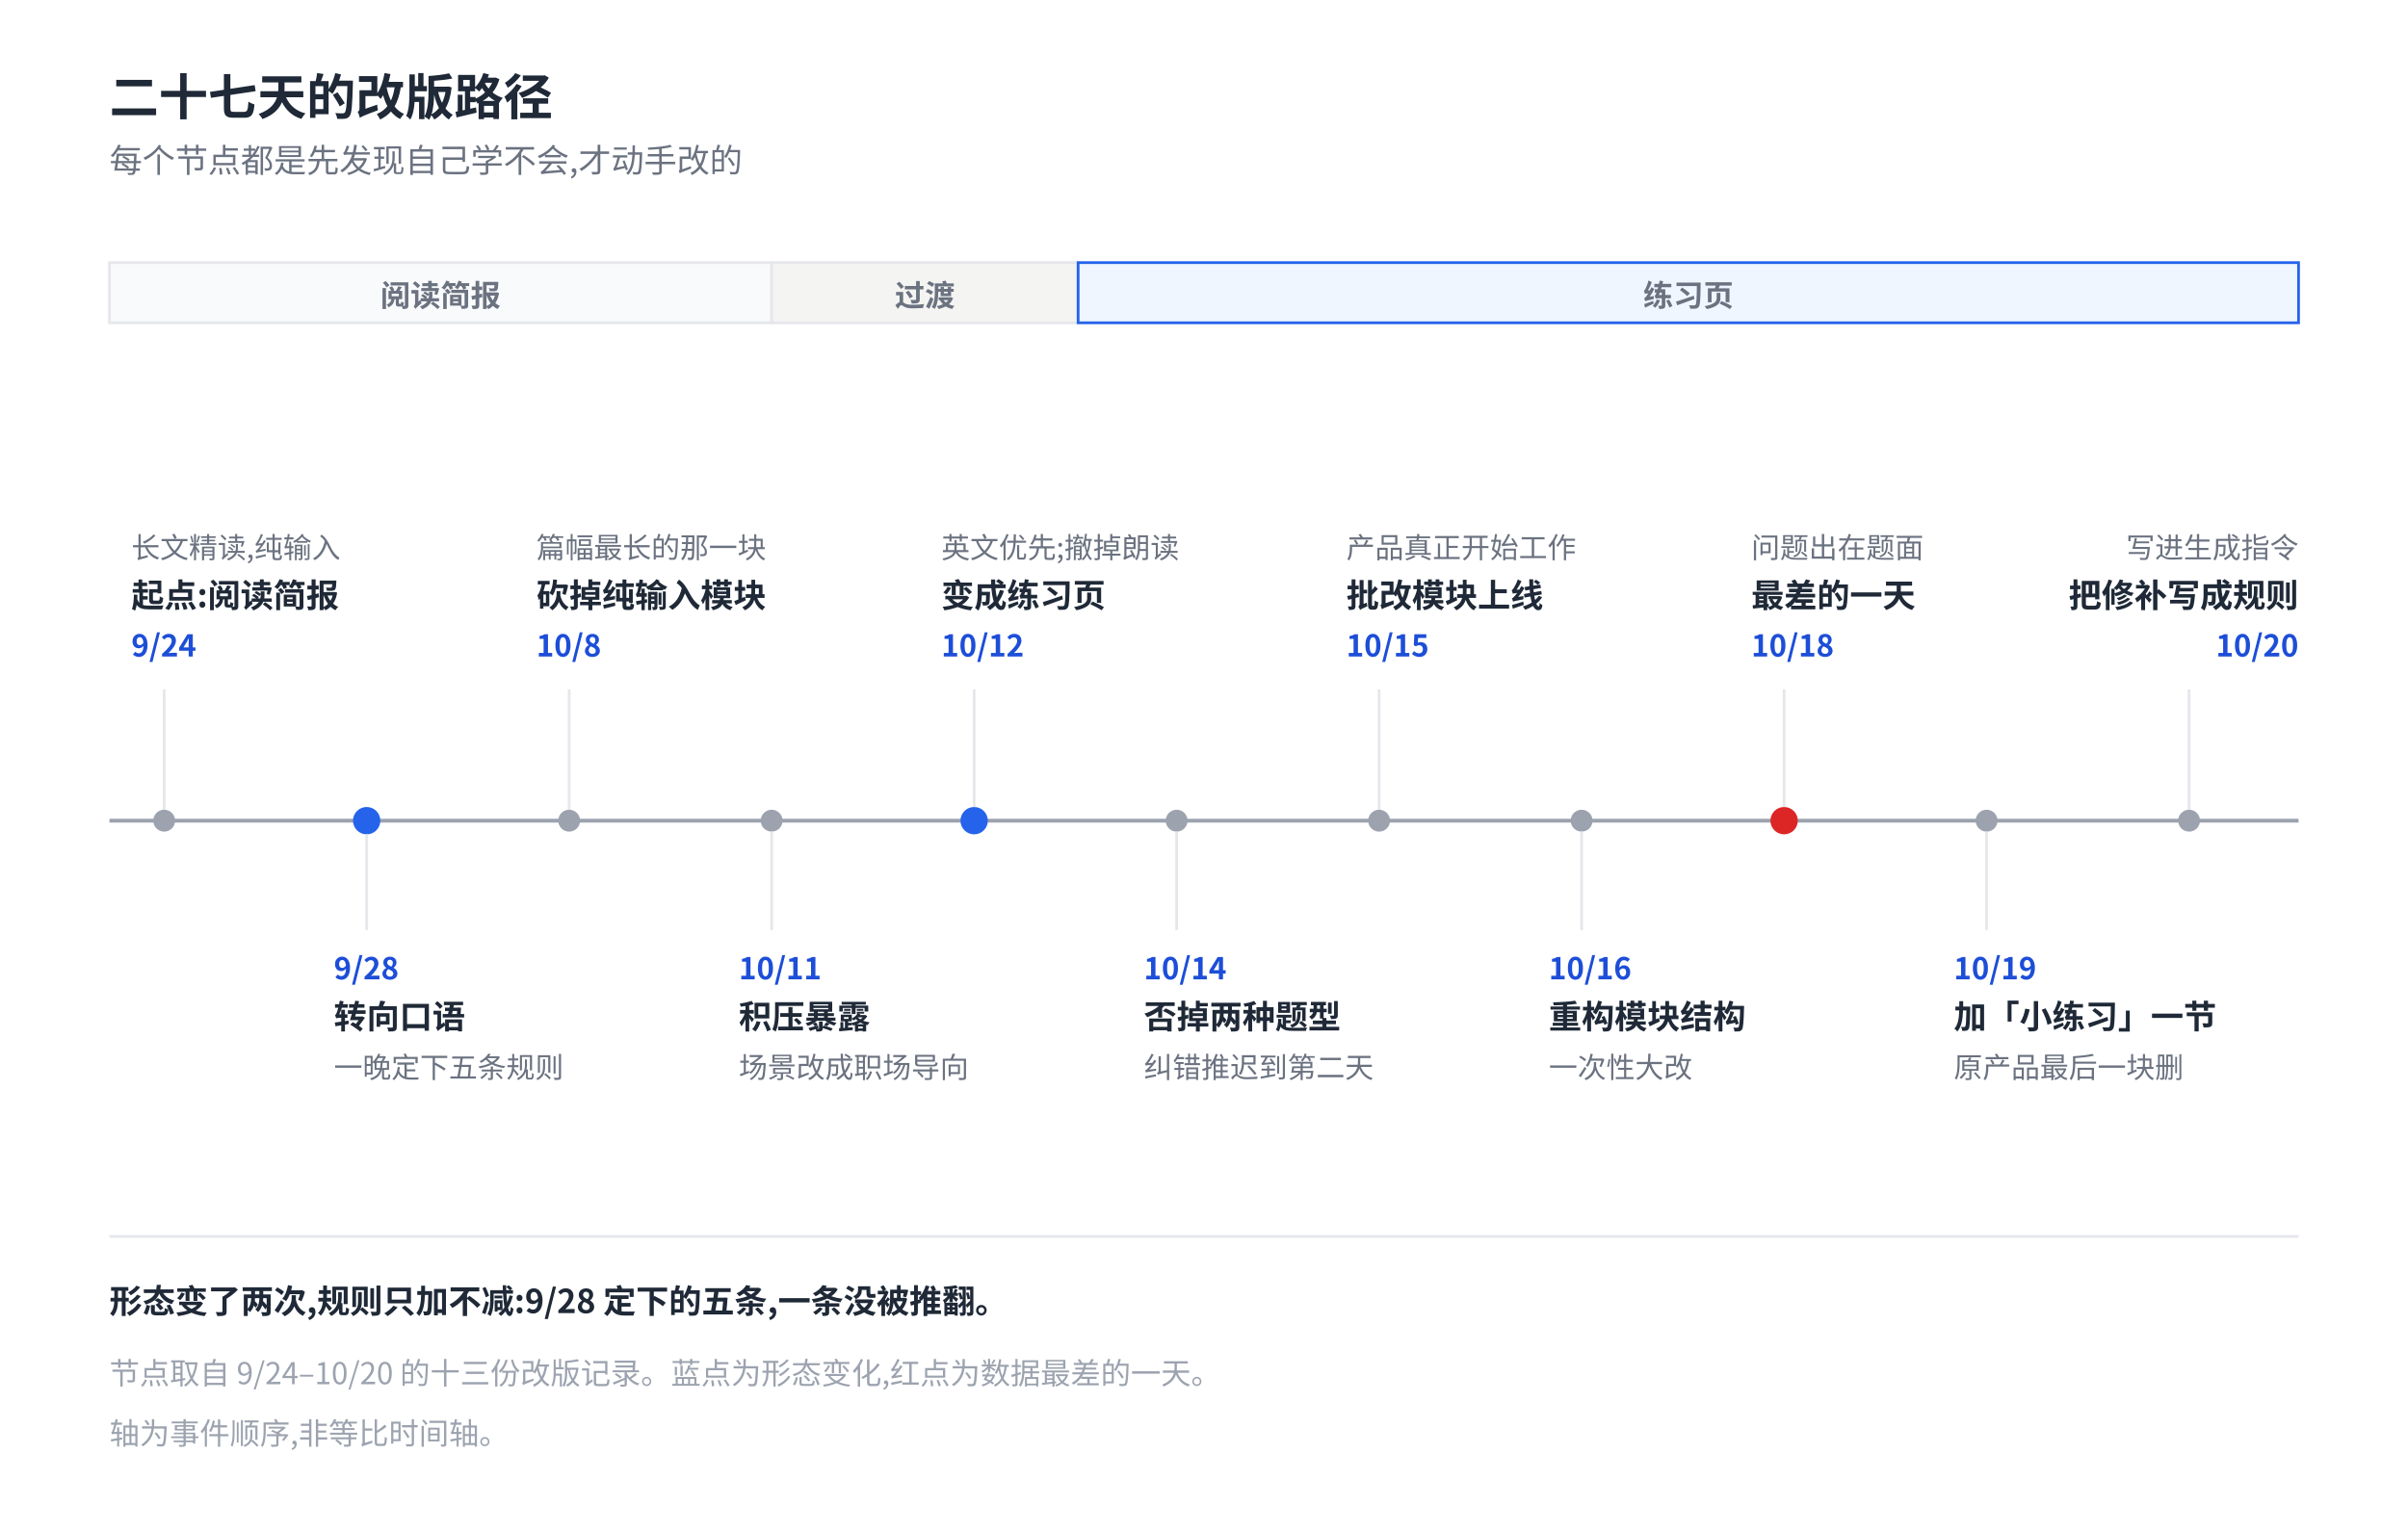
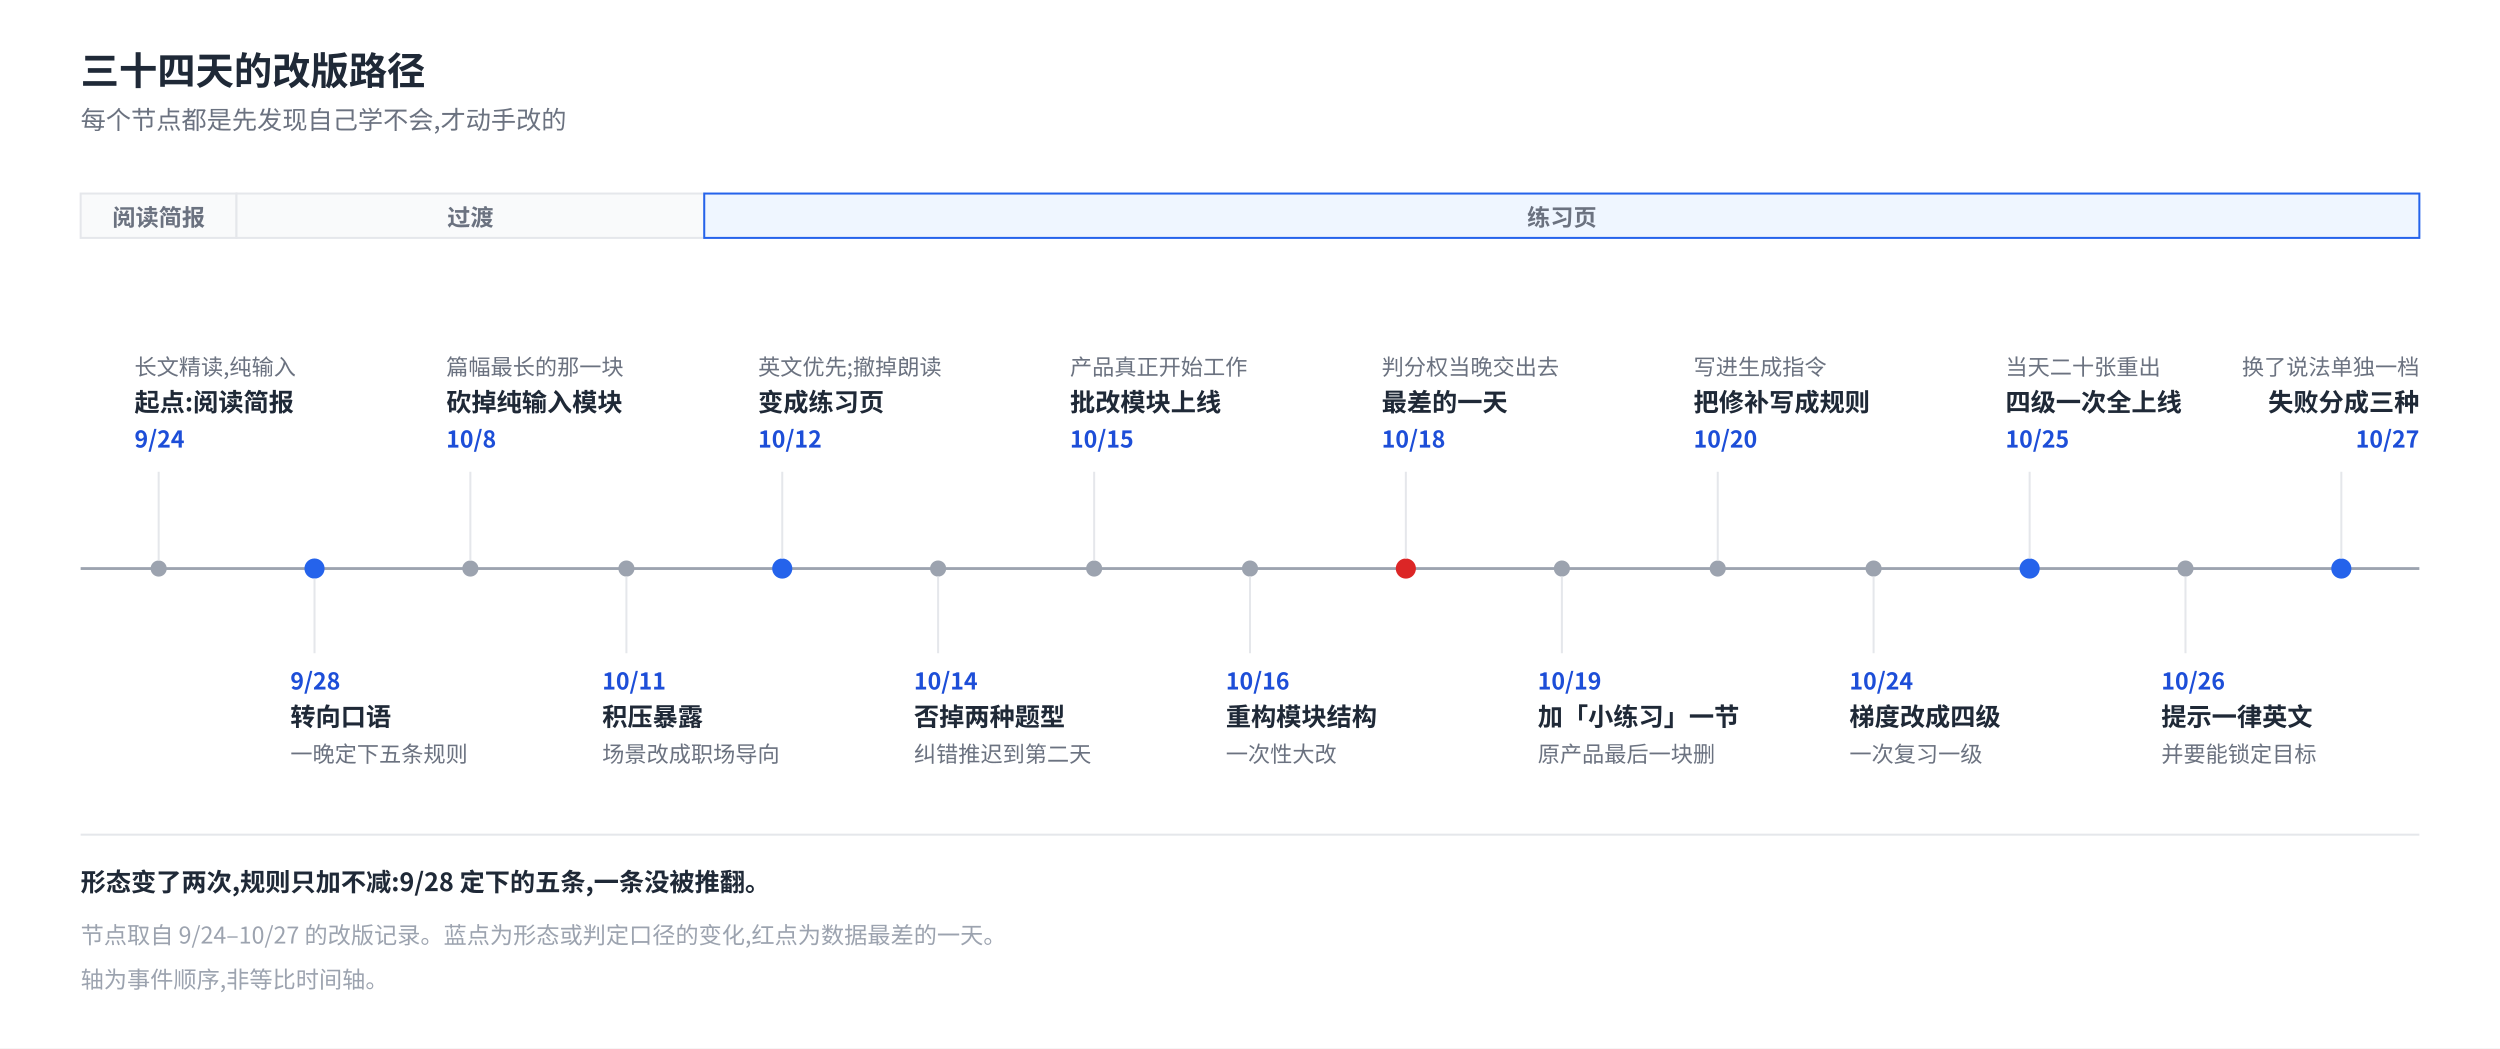
- <svg xmlns="http://www.w3.org/2000/svg" viewBox="0 0 880 560" font-family="PingFang SC, Noto Sans CJK SC, Microsoft YaHei, sans-serif">
+ <svg xmlns="http://www.w3.org/2000/svg" viewBox="0 0 1240 520" font-family="PingFang SC, Noto Sans CJK SC, Microsoft YaHei, sans-serif">
  <style>
-     .title{font-size:18px;font-weight:700;fill:#1f2937}
-     .sub{font-size:12px;fill:#6b7280}
-     .band{font-size:11px;font-weight:700;fill:#6b7280}
-     .dt{font-size:11px;font-weight:700;fill:#1d4ed8}
-     .nt{font-size:12px;font-weight:700;fill:#1f2937}
-     .nd{font-size:10.5px;fill:#6b7280}
-     .fs{font-size:11px;fill:#9ca3af}
-     .key{font-size:12px;font-weight:700;fill:#1f2937}
+     .title{font-size:19px;font-weight:700;fill:#1f2937}
+     .sub{font-size:12.5px;fill:#6b7280}
+     .band{font-size:11.5px;font-weight:700;fill:#6b7280}
+     .dt{font-size:11.5px;font-weight:700;fill:#1d4ed8}
+     .nt{font-size:12.5px;font-weight:700;fill:#1f2937}
+     .nd{font-size:11px;fill:#6b7280}
+     .fs{font-size:11.5px;fill:#9ca3af}
+     .key{font-size:12.5px;font-weight:700;fill:#1f2937}
  </style>
-   <rect width="880" height="560" fill="#ffffff" />
-   <text x="40" y="42" class="title">二十七天的改版路径</text>
-   <text x="40" y="63" class="sub">每个节点都是先发现自己学不会,才动手改的</text>
-   <rect x="40" y="96" width="242" height="22" fill="#f9fafb" stroke="#e5e7eb" />
-   <text x="161" y="112" class="band" text-anchor="middle">阅读简报</text>
-   <rect x="282" y="96" width="112" height="22" fill="#f4f4f2" stroke="#e5e7eb" />
-   <text x="338" y="112" class="band" text-anchor="middle">过渡</text>
-   <rect x="394" y="96" width="446" height="22" fill="#eff6ff" stroke="#2563eb" />
-   <text x="617" y="112" class="band" text-anchor="middle">练习页</text>
-   <line x1="40" y1="300" x2="840" y2="300" stroke="#9ca3af" stroke-width="1.4" />
-   <g>
-     <circle cx="60" cy="300" r="4" fill="#9ca3af" />
-     <line x1="60" y1="296" x2="60" y2="252" stroke="#e5e7eb" />
-     <text x="48" y="240" class="dt">9/24</text>
-     <text x="48" y="222" class="nt">起点:阅读简报</text>
-     <text x="48" y="204" class="nd">长文精读,纯输入</text>
-   </g>
-   <g>
-     <circle cx="208" cy="300" r="4" fill="#9ca3af" />
-     <line x1="208" y1="296" x2="208" y2="252" stroke="#e5e7eb" />
-     <text x="196" y="240" class="dt">10/8</text>
-     <text x="196" y="222" class="nt">砍掉纯输入模块</text>
-     <text x="196" y="204" class="nd">篇幅最长的那一块</text>
-   </g>
-   <g>
-     <circle cx="356" cy="300" r="5" fill="#2563eb" />
-     <line x1="356" y1="295" x2="356" y2="252" stroke="#e5e7eb" />
-     <text x="344" y="240" class="dt">10/12</text>
-     <text x="344" y="222" class="nt">变成练习页</text>
-     <text x="344" y="204" class="nd">英文优先;撤掉朗读</text>
-   </g>
-   <g>
-     <circle cx="504" cy="300" r="4" fill="#9ca3af" />
-     <line x1="504" y1="296" x2="504" y2="252" stroke="#e5e7eb" />
-     <text x="492" y="240" class="dt">10/15</text>
-     <text x="492" y="222" class="nt">批改模块上线</text>
-     <text x="492" y="204" class="nd">产品真正开始工作</text>
-   </g>
-   <g>
-     <circle cx="652" cy="300" r="5" fill="#dc2626" />
-     <line x1="652" y1="295" x2="652" y2="252" stroke="#e5e7eb" />
-     <text x="640" y="240" class="dt">10/18</text>
-     <text x="640" y="222" class="nt">最差的一天</text>
-     <text x="640" y="204" class="nd">问题出在题面</text>
-   </g>
-   <g>
-     <circle cx="800" cy="300" r="4" fill="#9ca3af" />
-     <line x1="800" y1="296" x2="800" y2="252" stroke="#e5e7eb" />
-     <text x="840" y="240" class="dt" text-anchor="end">10/20</text>
-     <text x="840" y="222" class="nt" text-anchor="end">把修补写成规则</text>
-     <text x="840" y="204" class="nd" text-anchor="end">写进生成指令</text>
-   </g>
-   <g>
-     <circle cx="134" cy="300" r="5" fill="#2563eb" />
-     <line x1="134" y1="305" x2="134" y2="340" stroke="#e5e7eb" />
-     <text x="122" y="358" class="dt">9/28</text>
-     <text x="122" y="376" class="nt">转向口语</text>
-     <text x="122" y="394" class="nd">一晚定下五条规则</text>
-   </g>
-   <g>
-     <circle cx="282" cy="300" r="4" fill="#9ca3af" />
-     <line x1="282" y1="304" x2="282" y2="340" stroke="#e5e7eb" />
-     <text x="270" y="358" class="dt">10/11</text>
-     <text x="270" y="376" class="nt">积压暴露</text>
-     <text x="270" y="394" class="nd">场景改成职场导向</text>
-   </g>
-   <g>
-     <circle cx="430" cy="300" r="4" fill="#9ca3af" />
-     <line x1="430" y1="304" x2="430" y2="340" stroke="#e5e7eb" />
-     <text x="418" y="358" class="dt">10/14</text>
-     <text x="418" y="376" class="nt">否掉两种题型</text>
-     <text x="418" y="394" class="nd">纠错推迟到第二天</text>
-   </g>
-   <g>
-     <circle cx="578" cy="300" r="4" fill="#9ca3af" />
-     <line x1="578" y1="304" x2="578" y2="340" stroke="#e5e7eb" />
-     <text x="566" y="358" class="dt">10/16</text>
-     <text x="566" y="376" class="nt">重构模块结构</text>
-     <text x="566" y="394" class="nd">一次性大改</text>
-   </g>
-   <g>
-     <circle cx="726" cy="300" r="4" fill="#9ca3af" />
-     <line x1="726" y1="304" x2="726" y2="340" stroke="#e5e7eb" />
-     <text x="714" y="358" class="dt">10/19</text>
-     <text x="714" y="376" class="nt">加「小练习」一节</text>
-     <text x="714" y="394" class="nd">原产品最后一块删</text>
-   </g>
-   <line x1="40" y1="452" x2="840" y2="452" stroke="#e5e7eb" />
-   <text x="40" y="480" class="key">形态变了两次,规则只加不减:9/28 定下的五条,一条没被推翻。</text>
-   <text x="40" y="506" class="fs">节点取自 9/24–10/20 的十三份改版记录。蓝点为形态变化,红点为数据最差的一天。</text>
-   <text x="40" y="528" class="fs">轴为事件顺序,非等比时间轴。</text>
+   <rect width="1240" height="520" fill="#ffffff" />
+   <text x="40" y="42" class="title">三十四天的改版路径</text>
+   <text x="40" y="64" class="sub">每个节点都是先发现自己学不会,才动手改的</text>
+   <rect x="40.0" y="96" width="77.3" height="22" fill="#f9fafb" stroke="#e5e7eb" />
+   <text x="78.7" y="112" class="band" text-anchor="middle">阅读简报</text>
+   <rect x="117.3" y="96" width="232.0" height="22" fill="#f9fafb" stroke="#e5e7eb" />
+   <text x="233.3" y="112" class="band" text-anchor="middle">过渡</text>
+   <rect x="349.3" y="96" width="850.7" height="22" fill="#eff6ff" stroke="#2563eb" />
+   <text x="774.7" y="112" class="band" text-anchor="middle">练习页</text>
+   <line x1="40" y1="282" x2="1200" y2="282" stroke="#9ca3af" stroke-width="1.4" />
+   <circle cx="78.7" cy="282" r="4" fill="#9ca3af" />
+   <line x1="78.7" y1="278" x2="78.7" y2="234" stroke="#e5e7eb" />
+   <text x="66.7" y="222" class="dt">9/24</text>
+   <text x="66.7" y="204" class="nt">起点:阅读简报</text>
+   <text x="66.7" y="186" class="nd">长文精读,纯输入</text>
+   <circle cx="156.0" cy="282" r="5" fill="#2563eb" />
+   <line x1="156.0" y1="287" x2="156.0" y2="324" stroke="#e5e7eb" />
+   <text x="144.0" y="342" class="dt">9/28</text>
+   <text x="144.0" y="360" class="nt">转向口语</text>
+   <text x="144.0" y="378" class="nd">一晚定下五条规则</text>
+   <circle cx="233.3" cy="282" r="4" fill="#9ca3af" />
+   <line x1="233.3" y1="278" x2="233.3" y2="234" stroke="#e5e7eb" />
+   <text x="221.3" y="222" class="dt">10/8</text>
+   <text x="221.3" y="204" class="nt">砍掉纯输入模块</text>
+   <text x="221.3" y="186" class="nd">篇幅最长的那一块</text>
+   <circle cx="310.7" cy="282" r="4" fill="#9ca3af" />
+   <line x1="310.7" y1="286" x2="310.7" y2="324" stroke="#e5e7eb" />
+   <text x="298.7" y="342" class="dt">10/11</text>
+   <text x="298.7" y="360" class="nt">积压暴露</text>
+   <text x="298.7" y="378" class="nd">场景改成职场导向</text>
+   <circle cx="388.0" cy="282" r="5" fill="#2563eb" />
+   <line x1="388.0" y1="277" x2="388.0" y2="234" stroke="#e5e7eb" />
+   <text x="376.0" y="222" class="dt">10/12</text>
+   <text x="376.0" y="204" class="nt">变成练习页</text>
+   <text x="376.0" y="186" class="nd">英文优先;撤掉朗读</text>
+   <circle cx="465.3" cy="282" r="4" fill="#9ca3af" />
+   <line x1="465.3" y1="286" x2="465.3" y2="324" stroke="#e5e7eb" />
+   <text x="453.3" y="342" class="dt">10/14</text>
+   <text x="453.3" y="360" class="nt">否掉两种题型</text>
+   <text x="453.3" y="378" class="nd">纠错推迟到第二天</text>
+   <circle cx="542.7" cy="282" r="4" fill="#9ca3af" />
+   <line x1="542.7" y1="278" x2="542.7" y2="234" stroke="#e5e7eb" />
+   <text x="530.7" y="222" class="dt">10/15</text>
+   <text x="530.7" y="204" class="nt">批改模块上线</text>
+   <text x="530.7" y="186" class="nd">产品真正开始工作</text>
+   <circle cx="620.0" cy="282" r="4" fill="#9ca3af" />
+   <line x1="620.0" y1="286" x2="620.0" y2="324" stroke="#e5e7eb" />
+   <text x="608.0" y="342" class="dt">10/16</text>
+   <text x="608.0" y="360" class="nt">重构模块结构</text>
+   <text x="608.0" y="378" class="nd">一次性大改</text>
+   <circle cx="697.3" cy="282" r="5" fill="#dc2626" />
+   <line x1="697.3" y1="277" x2="697.3" y2="234" stroke="#e5e7eb" />
+   <text x="685.3" y="222" class="dt">10/18</text>
+   <text x="685.3" y="204" class="nt">最差的一天</text>
+   <text x="685.3" y="186" class="nd">判分权当晚交出去</text>
+   <circle cx="774.7" cy="282" r="4" fill="#9ca3af" />
+   <line x1="774.7" y1="286" x2="774.7" y2="324" stroke="#e5e7eb" />
+   <text x="762.7" y="342" class="dt">10/19</text>
+   <text x="762.7" y="360" class="nt">加「小练习」一节</text>
+   <text x="762.7" y="378" class="nd">原产品最后一块删</text>
+   <circle cx="852.0" cy="282" r="4" fill="#9ca3af" />
+   <line x1="852.0" y1="278" x2="852.0" y2="234" stroke="#e5e7eb" />
+   <text x="840.0" y="222" class="dt">10/20</text>
+   <text x="840.0" y="204" class="nt">把修补写成规则</text>
+   <text x="840.0" y="186" class="nd">写进生成指令</text>
+   <circle cx="929.3" cy="282" r="4" fill="#9ca3af" />
+   <line x1="929.3" y1="286" x2="929.3" y2="324" stroke="#e5e7eb" />
+   <text x="917.3" y="342" class="dt">10/24</text>
+   <text x="917.3" y="360" class="nt">梯度改成四级</text>
+   <text x="917.3" y="378" class="nd">一次复习一级</text>
+   <circle cx="1006.7" cy="282" r="5" fill="#2563eb" />
+   <line x1="1006.7" y1="277" x2="1006.7" y2="234" stroke="#e5e7eb" />
+   <text x="994.7" y="222" class="dt">10/25</text>
+   <text x="994.7" y="204" class="nt">四级一次全上线</text>
+   <text x="994.7" y="186" class="nd">当天二十张重出</text>
+   <circle cx="1084.0" cy="282" r="4" fill="#9ca3af" />
+   <line x1="1084.0" y1="286" x2="1084.0" y2="324" stroke="#e5e7eb" />
+   <text x="1072.0" y="342" class="dt">10/26</text>
+   <text x="1072.0" y="360" class="nt">提示一律英文</text>
+   <text x="1072.0" y="378" class="nd">并要能锁定目标</text>
+   <circle cx="1161.3" cy="282" r="5" fill="#2563eb" />
+   <line x1="1161.3" y1="277" x2="1161.3" y2="234" stroke="#e5e7eb" />
+   <text x="1200.0" y="222" class="dt" text-anchor="end">10/27</text>
+   <text x="1200.0" y="204" class="nt" text-anchor="end">失败分成三种</text>
+   <text x="1200.0" y="186" class="nd" text-anchor="end">换了说法单独一档</text>
+   <line x1="40" y1="414" x2="1200" y2="414" stroke="#e5e7eb" />
+   <text x="40" y="442" class="key">形态变了两次,规则只加不减:9/28 定下的五条,一条没被推翻。</text>
+   <text x="40" y="468" class="fs">节点取自 9/24–10/27 的改版记录。蓝点为形态或判定口径的变化,红点为数据最差的一天。</text>
+   <text x="40" y="490" class="fs">轴为事件顺序,非等比时间轴。</text>
</svg>
